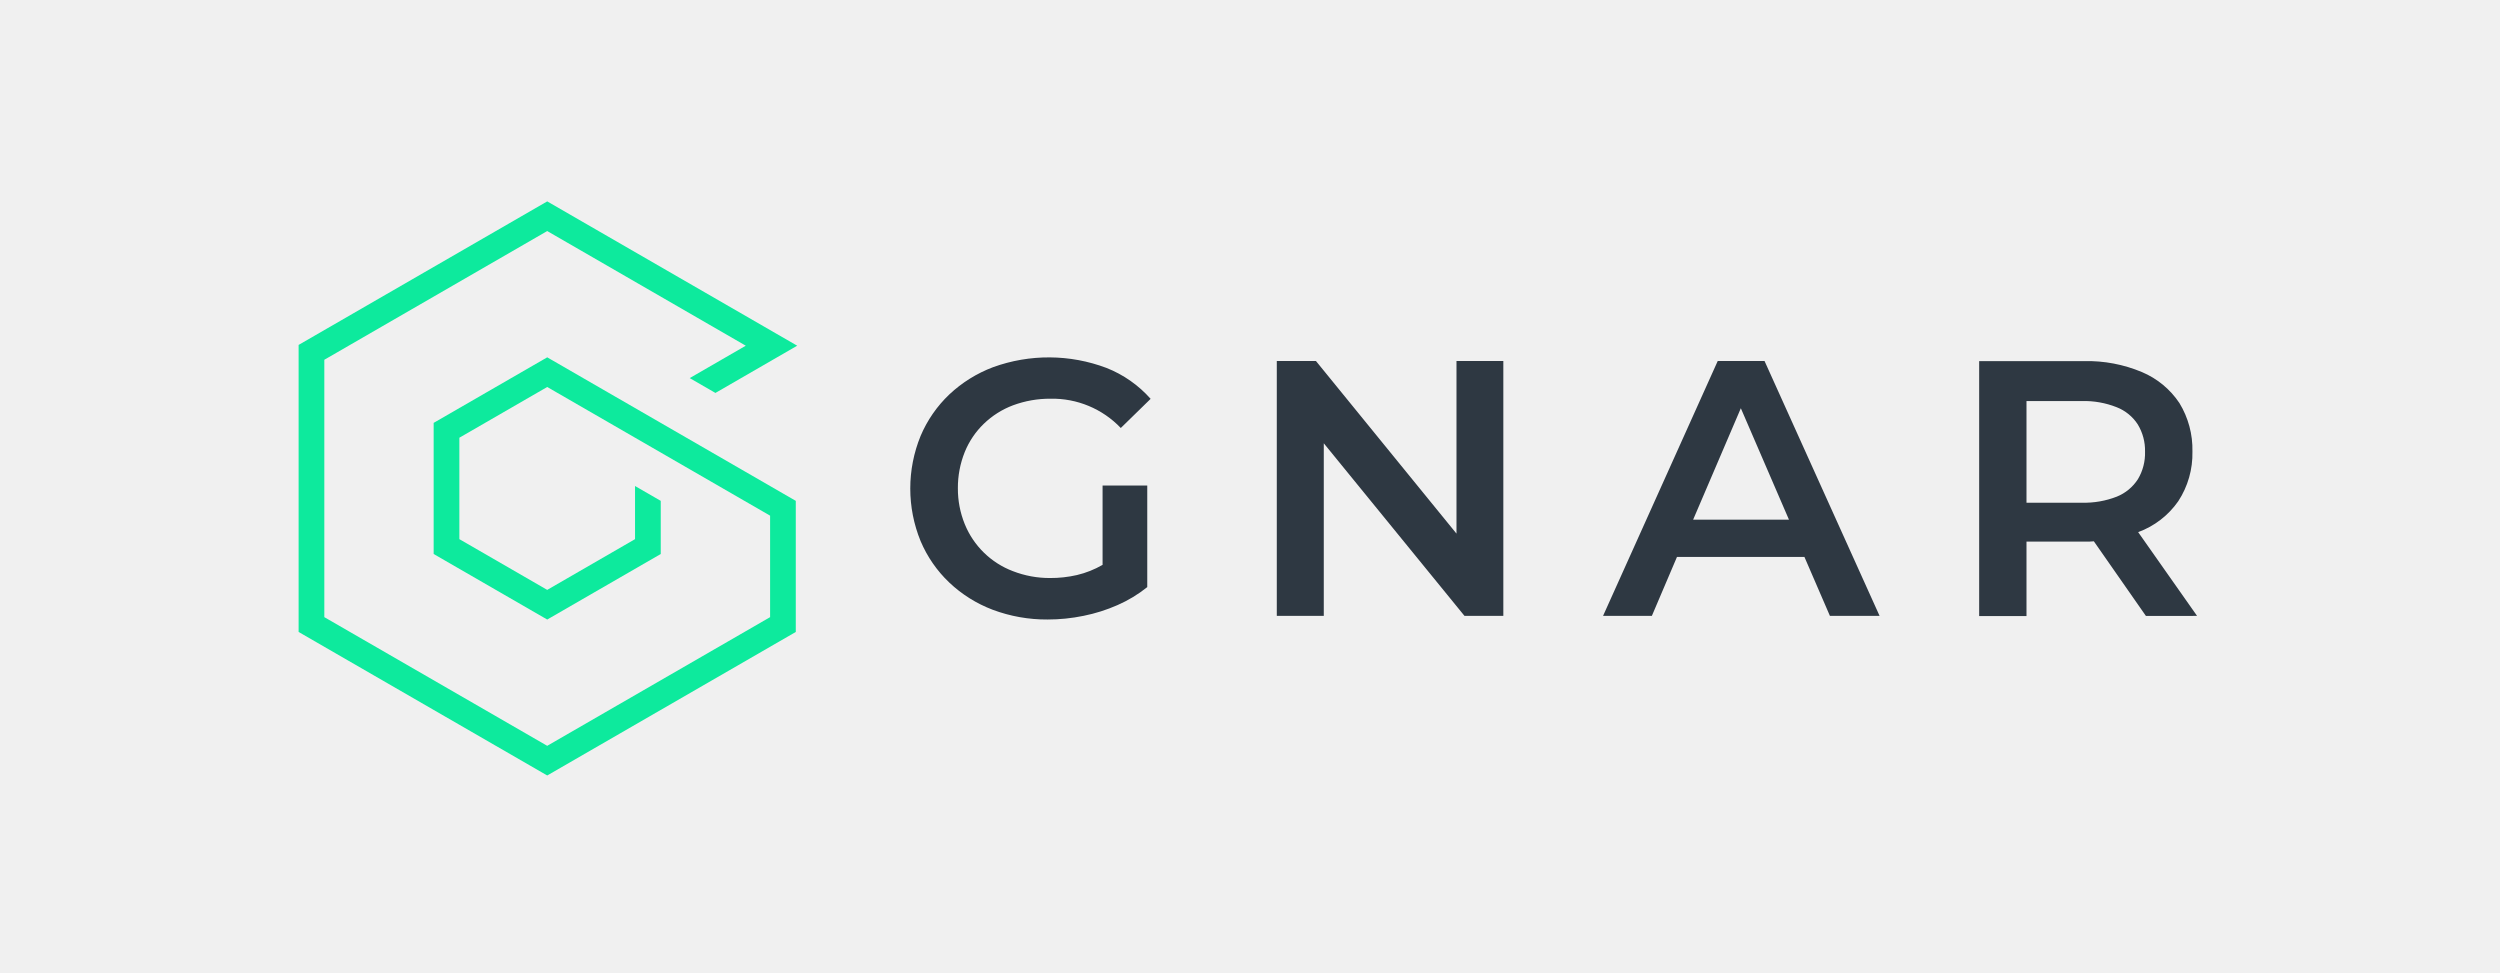
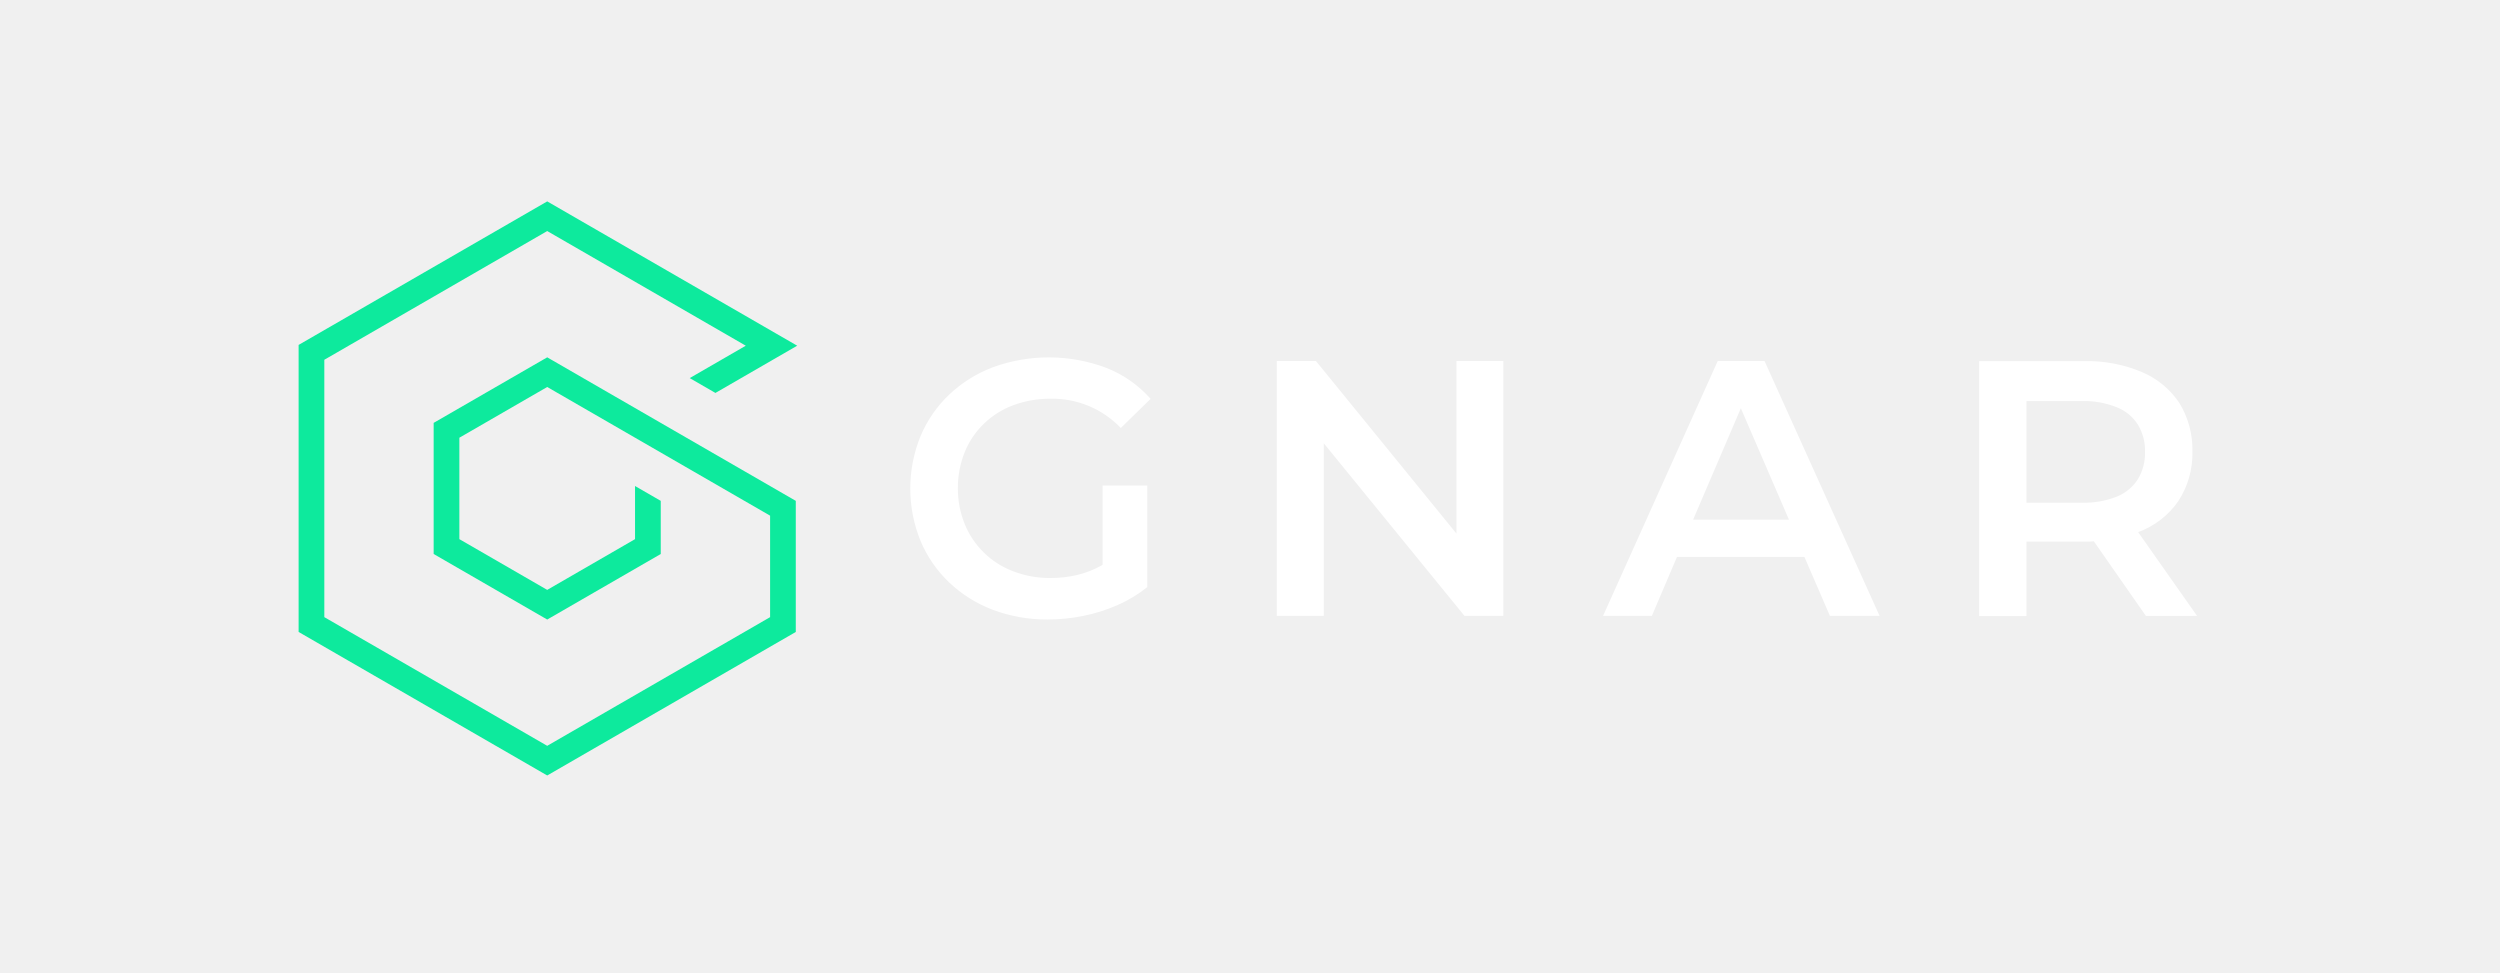
<svg xmlns="http://www.w3.org/2000/svg" width="360" height="140" viewBox="0 0 360 140">
  <g fill="none" fill-rule="evenodd" transform="translate(43 29)">
-     <path fill="#2E3842" d="M28.152,30.077 C27.002,30.74 25.761,31.232 24.47,31.537 C23.2,31.828 21.901,31.971 20.599,31.963 C18.769,31.972 16.954,31.636 15.249,30.973 C12.099,29.777 9.589,27.324 8.32,24.202 C7.656,22.564 7.32,20.812 7.33,19.045 C7.318,17.255 7.654,15.48 8.32,13.819 C8.942,12.283 9.879,10.895 11.072,9.745 C12.279,8.58 13.712,7.675 15.284,7.087 C17.005,6.451 18.828,6.131 20.664,6.142 C24.481,6.064 28.156,7.594 30.79,10.359 L35.086,6.162 C33.347,4.197 31.168,2.67 28.726,1.708 C23.469,-0.277 17.675,-0.314 12.393,1.604 C10.057,2.485 7.917,3.818 6.098,5.528 C4.325,7.213 2.918,9.245 1.965,11.497 C-0.022,16.354 -0.022,21.796 1.965,26.652 C2.915,28.898 4.317,30.925 6.083,32.606 C7.888,34.315 10.015,35.649 12.339,36.531 C14.863,37.477 17.538,37.953 20.233,37.937 C21.974,37.938 23.71,37.762 25.415,37.412 C27.103,37.075 28.75,36.553 30.325,35.858 C31.858,35.188 33.296,34.318 34.601,33.27 L34.601,18.644 L28.167,18.644 L28.167,30.077 L28.152,30.077 Z M79.13,0.708 L79.13,25.568 L58.888,0.708 L53.255,0.708 L53.255,37.417 L60.021,37.417 L60.021,12.561 L80.284,37.417 L85.876,37.417 L85.876,0.708 L79.13,0.708 Z M132.925,37.417 L140.057,37.417 L123.487,0.708 L116.751,0.708 L100.235,37.417 L107.263,37.417 L110.881,28.924 L129.233,28.924 L132.905,37.417 L132.925,37.417 Z M113.207,23.559 L120.077,7.513 L127.006,23.559 L113.207,23.559 Z M185.774,37.417 L177.291,25.356 C179.629,24.5 181.645,22.944 183.067,20.901 C184.454,18.78 185.165,16.288 185.106,13.754 C185.165,11.293 184.514,8.867 183.231,6.766 C181.912,4.785 180.039,3.236 177.846,2.311 C175.208,1.201 172.366,0.662 169.506,0.728 L154.395,0.728 L154.395,37.437 L161.211,37.437 L161.211,26.722 L169.496,26.722 C169.734,26.722 169.991,26.722 170.204,26.722 C170.44,26.719 170.677,26.704 170.912,26.677 L178.41,37.427 L185.774,37.417 Z M178.281,13.769 C178.324,15.16 177.969,16.533 177.257,17.729 C176.528,18.861 175.467,19.74 174.218,20.243 C172.623,20.865 170.92,21.163 169.209,21.119 L161.211,21.119 L161.211,6.479 L169.184,6.479 C170.896,6.434 172.6,6.735 174.193,7.365 C175.44,7.851 176.503,8.716 177.232,9.839 C177.95,11.022 178.314,12.386 178.281,13.769 L178.281,13.769 Z" transform="translate(87.604 22.272)" />
+     <path fill="#FFFFFF" d="M28.152,30.077 C27.002,30.74 25.761,31.232 24.47,31.537 C23.2,31.828 21.901,31.971 20.599,31.963 C18.769,31.972 16.954,31.636 15.249,30.973 C12.099,29.777 9.589,27.324 8.32,24.202 C7.656,22.564 7.32,20.812 7.33,19.045 C7.318,17.255 7.654,15.48 8.32,13.819 C8.942,12.283 9.879,10.895 11.072,9.745 C12.279,8.58 13.712,7.675 15.284,7.087 C17.005,6.451 18.828,6.131 20.664,6.142 C24.481,6.064 28.156,7.594 30.79,10.359 L35.086,6.162 C33.347,4.197 31.168,2.67 28.726,1.708 C23.469,-0.277 17.675,-0.314 12.393,1.604 C10.057,2.485 7.917,3.818 6.098,5.528 C4.325,7.213 2.918,9.245 1.965,11.497 C-0.022,16.354 -0.022,21.796 1.965,26.652 C2.915,28.898 4.317,30.925 6.083,32.606 C7.888,34.315 10.015,35.649 12.339,36.531 C14.863,37.477 17.538,37.953 20.233,37.937 C21.974,37.938 23.71,37.762 25.415,37.412 C27.103,37.075 28.75,36.553 30.325,35.858 C31.858,35.188 33.296,34.318 34.601,33.27 L34.601,18.644 L28.167,18.644 L28.167,30.077 L28.152,30.077 Z M79.13,0.708 L79.13,25.568 L58.888,0.708 L53.255,0.708 L53.255,37.417 L60.021,37.417 L60.021,12.561 L80.284,37.417 L85.876,37.417 L85.876,0.708 L79.13,0.708 Z M132.925,37.417 L140.057,37.417 L123.487,0.708 L116.751,0.708 L100.235,37.417 L107.263,37.417 L110.881,28.924 L129.233,28.924 L132.905,37.417 L132.925,37.417 Z M113.207,23.559 L120.077,7.513 L127.006,23.559 L113.207,23.559 Z M185.774,37.417 L177.291,25.356 C179.629,24.5 181.645,22.944 183.067,20.901 C184.454,18.78 185.165,16.288 185.106,13.754 C185.165,11.293 184.514,8.867 183.231,6.766 C181.912,4.785 180.039,3.236 177.846,2.311 C175.208,1.201 172.366,0.662 169.506,0.728 L154.395,0.728 L154.395,37.437 L161.211,37.437 L161.211,26.722 L169.496,26.722 C169.734,26.722 169.991,26.722 170.204,26.722 C170.44,26.719 170.677,26.704 170.912,26.677 L178.41,37.427 L185.774,37.417 Z M178.281,13.769 C178.324,15.16 177.969,16.533 177.257,17.729 C176.528,18.861 175.467,19.74 174.218,20.243 C172.623,20.865 170.92,21.163 169.209,21.119 L161.211,21.119 L161.211,6.479 L169.184,6.479 C170.896,6.434 172.6,6.735 174.193,7.365 C175.44,7.851 176.503,8.716 177.232,9.839 C177.95,11.022 178.314,12.386 178.281,13.769 L178.281,13.769 Z" transform="translate(87.604 22.272)" />
    <polygon fill="#0DEA9D" points="64.391 20.782 35.799 4.271 3.702 22.807 3.702 59.868 35.799 78.398 67.895 59.868 67.895 45.257 35.799 26.727 23.148 34.032 23.148 48.637 35.799 55.943 48.444 48.637 48.444 40.986 52.147 43.124 52.147 50.776 35.799 60.214 19.446 50.776 19.446 31.894 35.799 22.455 71.593 43.124 71.593 62.001 35.799 82.669 0 62.001 0 20.669 35.799 0 71.796 20.782 60.021 27.583 56.319 25.445" />
  </g>
</svg>
